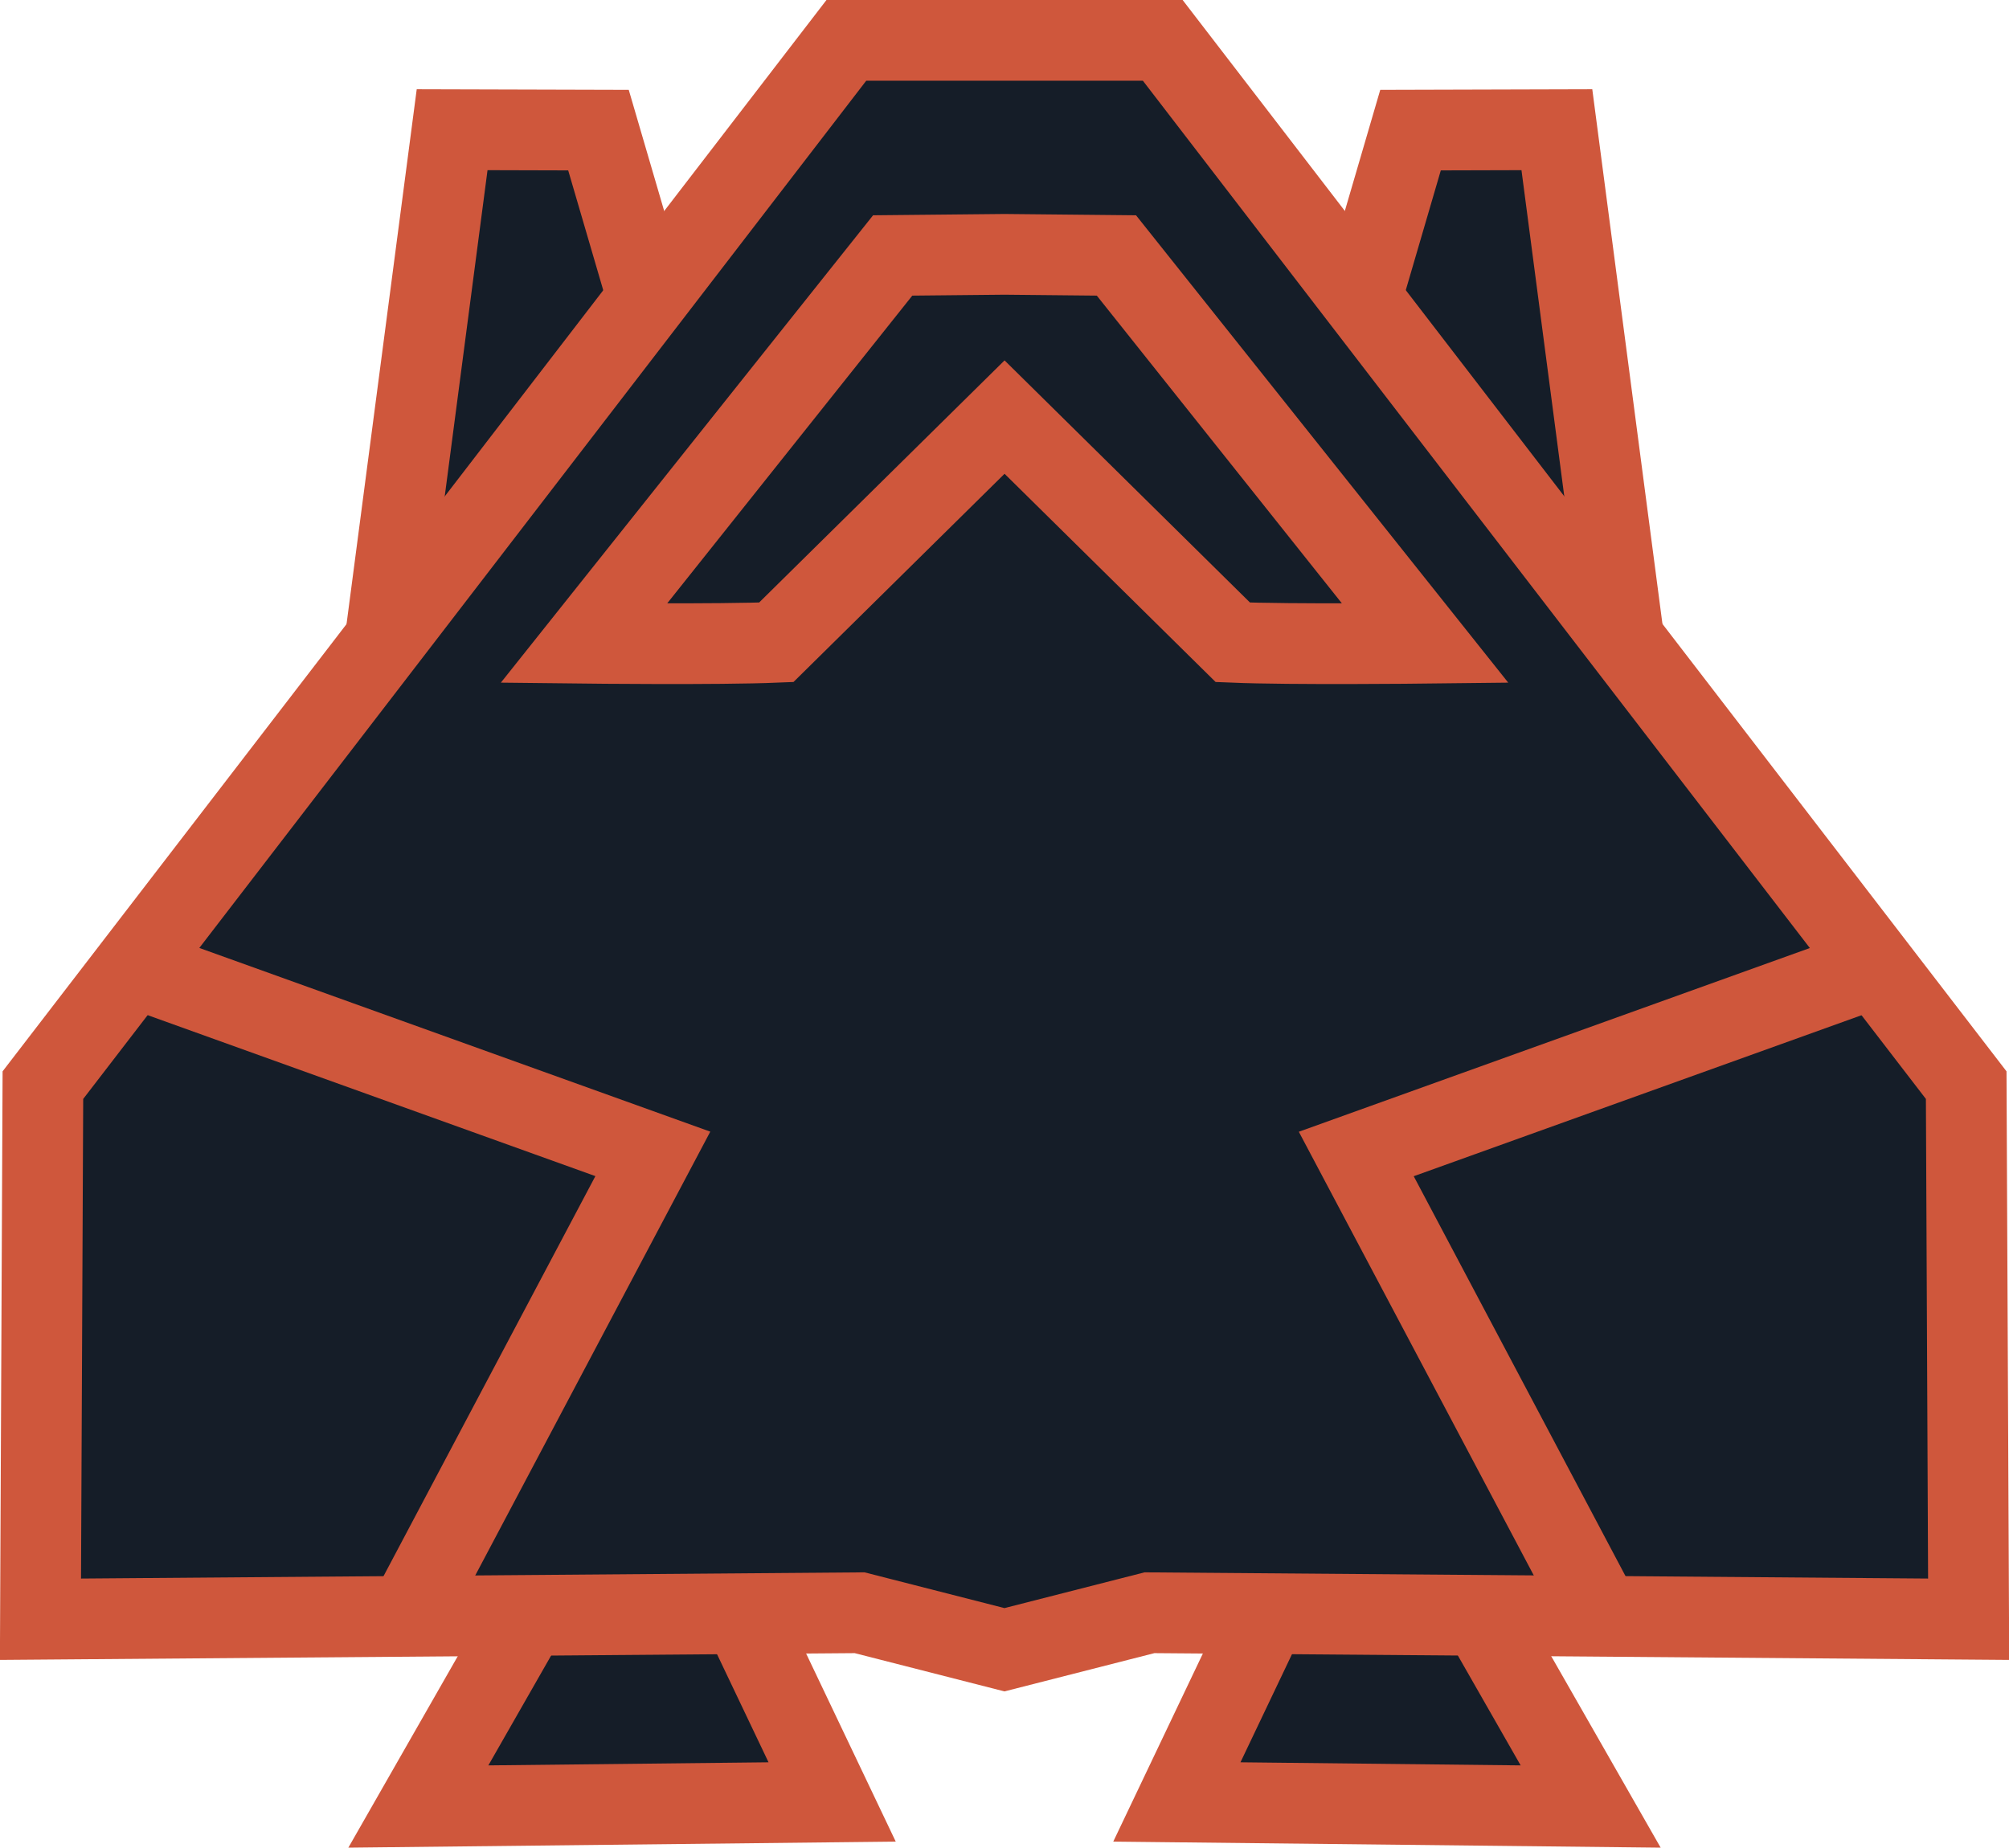
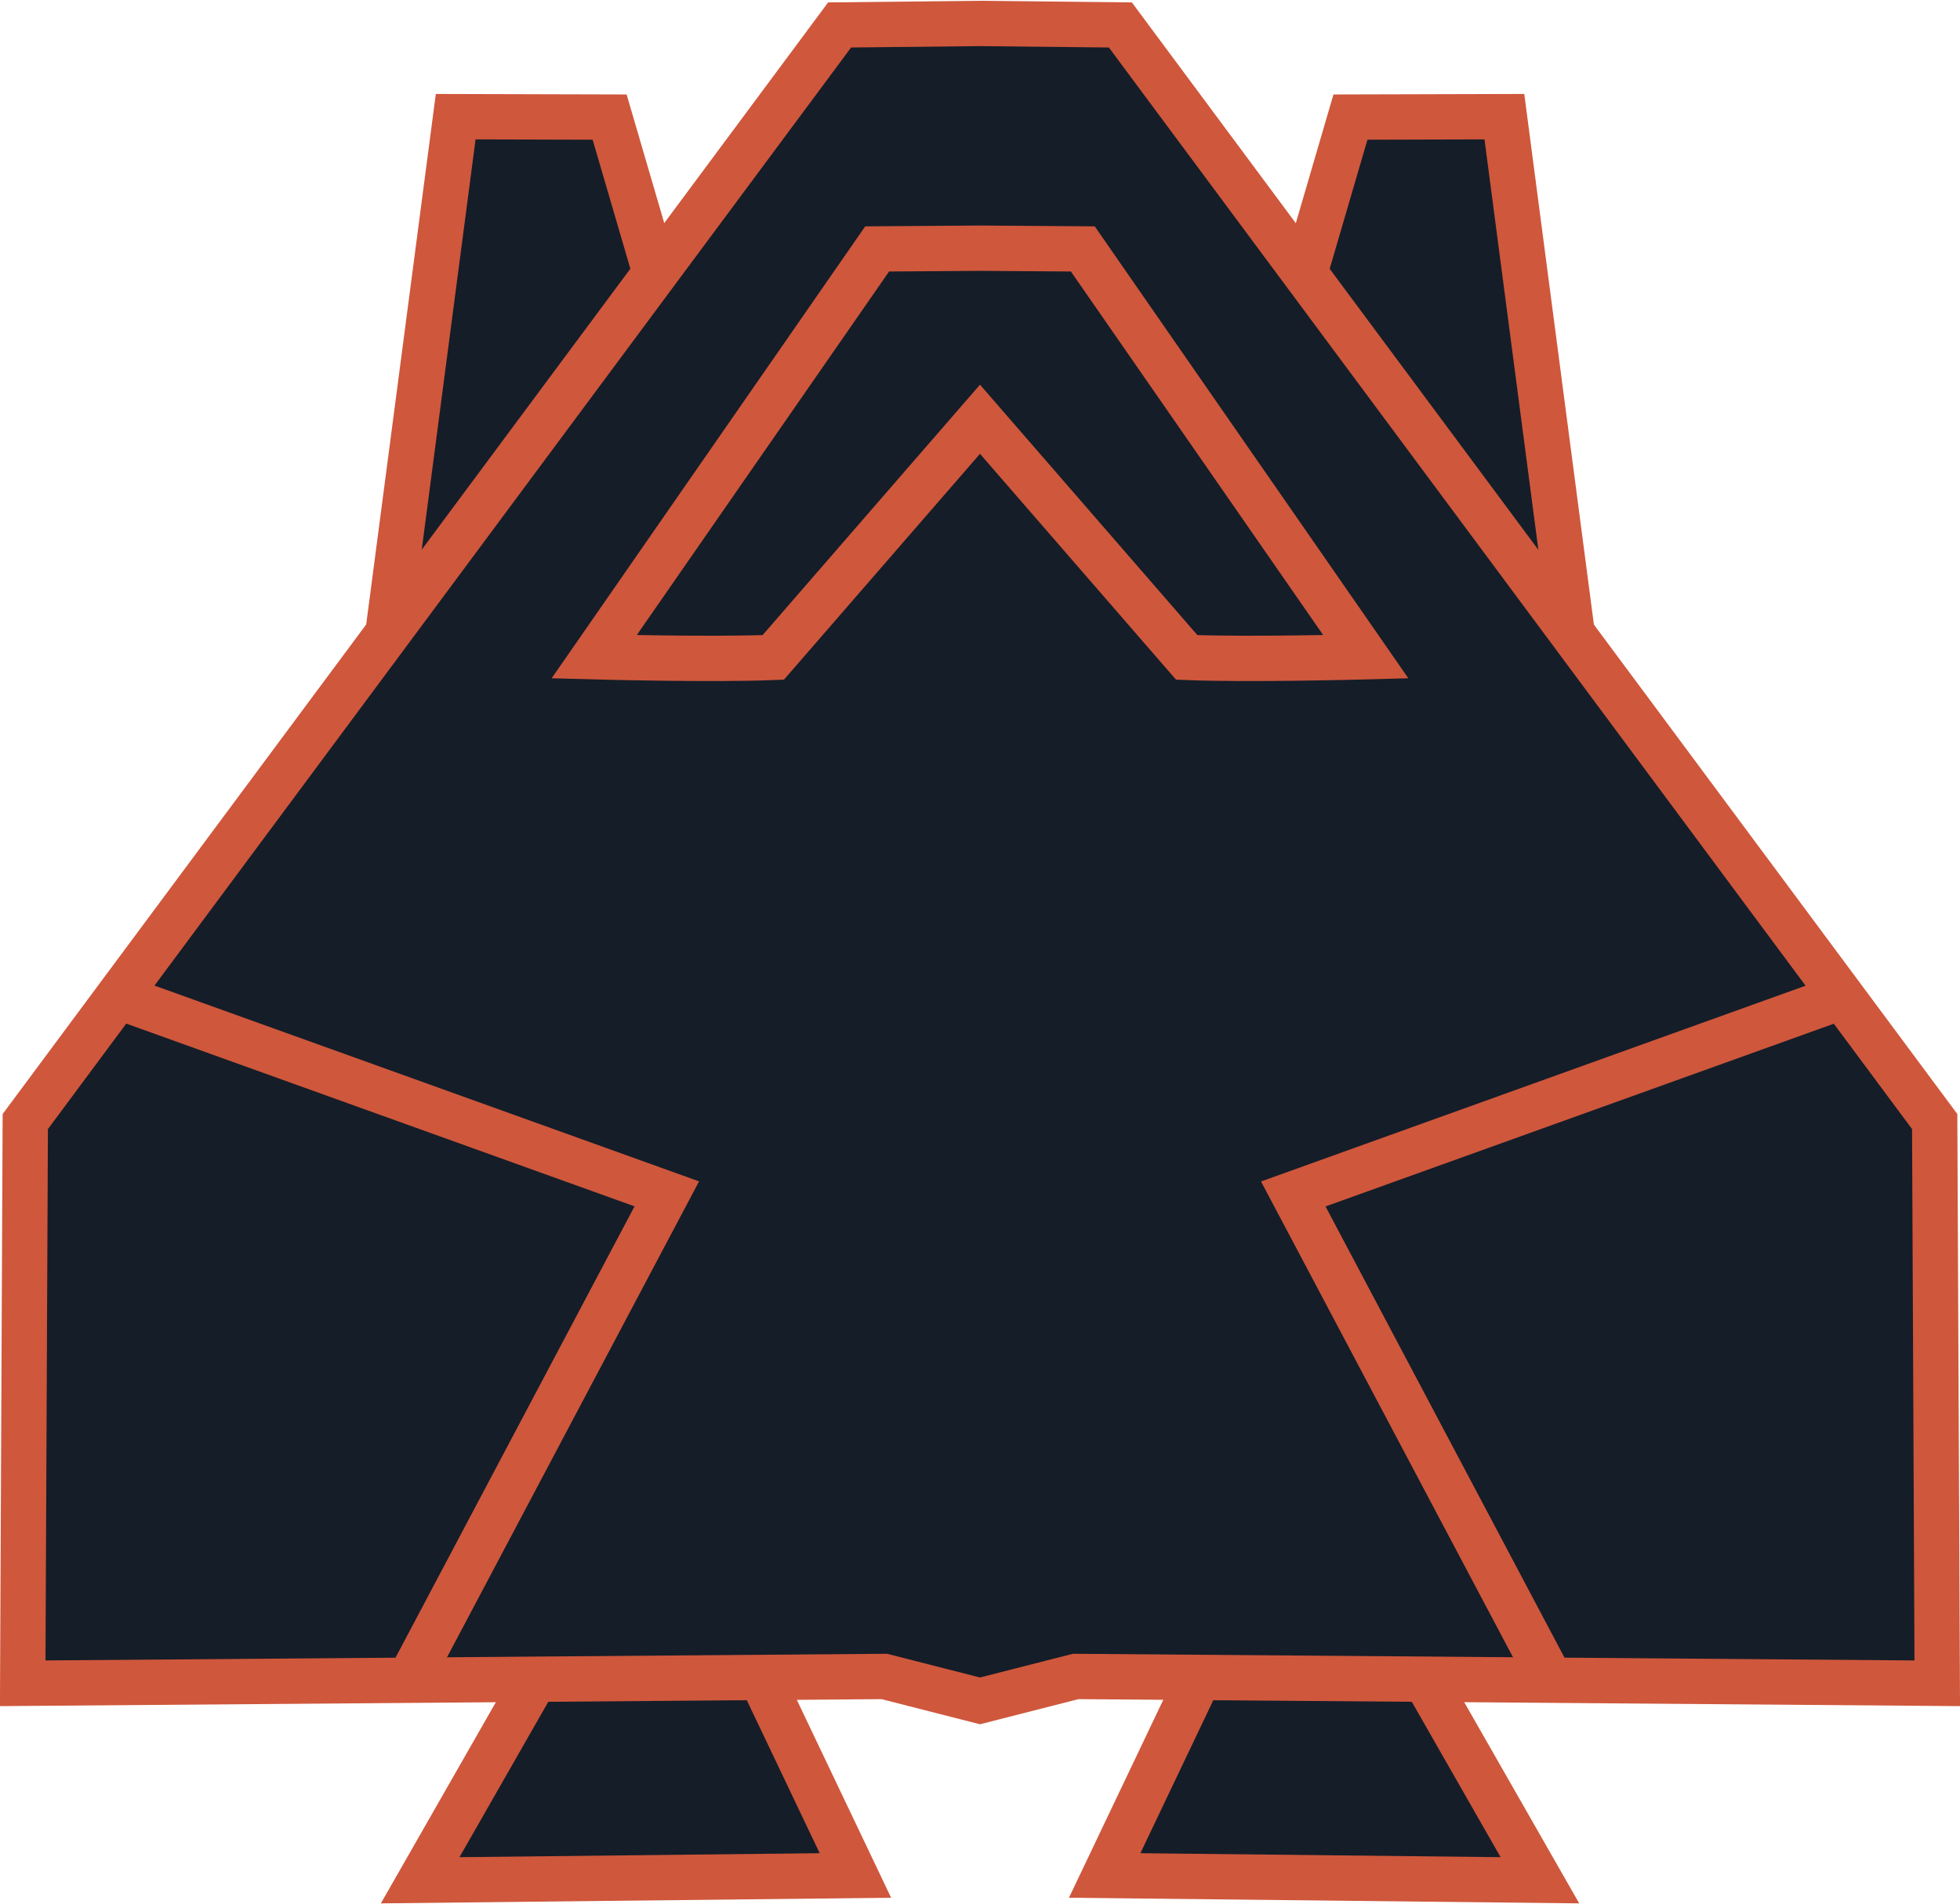
- <svg xmlns="http://www.w3.org/2000/svg" width="880" height="809.439" viewBox="0 0 232.833 214.164" version="1.1" id="svg1">
+ <svg xmlns="http://www.w3.org/2000/svg" width="863.88" height="839.067" viewBox="0 0 215.97 209.767" version="1.1" id="svg1">
  <defs id="defs1">
    </defs>
-   <g id="layer1" transform="matrix(11.75395,0,0,11.75395,-786.3983,-1441.279)">
-     <path style="fill:#151d28;fill-opacity:1;fill-rule:nonzero;stroke:#cf573c;stroke-width:0.796;stroke-dasharray:none" d="m 72.118,138.532 -1.088,1.904 4.08,-0.045 -0.907,-1.904 m 7.298,0.045 1.088,1.904 -4.08,-0.045 0.907,-1.904" id="path11" transform="translate(2.9656591e-6)" />
-     <path style="fill:#151d28;fill-opacity:1;fill-rule:nonzero;stroke:#cf573c;stroke-width:0.796;stroke-dasharray:none" d="m 70.713,128.854 0.65,-4.954 1.443,0.004 0.513,1.754 m 9.587,3.196 -0.65,-4.954 -1.443,0.004 -0.513,1.754" id="path10" transform="translate(2.9656591e-6)" />
-     <path style="fill:#151d28;fill-opacity:1;fill-rule:nonzero;stroke:#cf573c;stroke-width:0.796;stroke-dasharray:none;stroke-opacity:1" d="m 76.809,138.89 -1.428,-0.365 -8.077,0.064 0.024,-5.267 7.922,-10.303 1.56,-4e-5 1.56,4e-5 7.922,10.303 0.024,5.267 -8.077,-0.064 z" id="path1" />
-     <path style="fill:none;stroke:#cf573c;stroke-width:0.796;stroke-dasharray:none" d="m 76.809,125.129 -1.102,0.011 -3.045,3.824 c 0,0 1.318,0.015 1.897,-0.009 l 2.251,-2.221 2.251,2.221 c 0.579,0.024 1.897,0.009 1.897,0.009 l -3.045,-3.824 z" id="path6" />
-     <path style="fill:none;stroke:#cf573c;stroke-width:0.796;stroke-dasharray:none" d="m 70.894,138.623 2.448,-4.623 -5.167,-1.858 m 14.551,6.482 -2.448,-4.623 5.167,-1.858" id="path9" />
+   <g id="layer1" transform="matrix(11.75395,0,0,11.75395,-788.5842,-1443.456)">
+     <path style="fill:#151d28;fill-opacity:1;fill-rule:nonzero;stroke:#cf573c;stroke-width:0.425;stroke-dasharray:none" d="m 72.118,138.532 -1.088,1.904 4.08,-0.045 -0.907,-1.904 m 6.236,0.045 1.088,1.904 -4.08,-0.045 0.907,-1.904" id="path11" transform="translate(2.9656591e-6)" />
+     <path style="fill:#151d28;fill-opacity:1;fill-rule:nonzero;stroke:#cf573c;stroke-width:0.425;stroke-dasharray:none" d="m 70.713,128.854 0.65,-4.954 1.443,0.004 0.513,1.754 m 8.525,3.196 -0.65,-4.954 -1.443,0.004 -0.513,1.754" id="path10" transform="translate(2.9656591e-6)" />
+     <path style="fill:#151d28;fill-opacity:1;fill-rule:nonzero;stroke:#cf573c;stroke-width:0.425;stroke-dasharray:none;stroke-opacity:1" d="m 76.278,138.754 -0.897,-0.229 -8.077,0.064 0.024,-5.267 7.634,-10.282 1.316,-0.014 1.316,0.014 7.634,10.282 0.024,5.267 -8.077,-0.064 z" id="path1" />
+     <path style="fill:none;stroke:#cf573c;stroke-width:0.425;stroke-dasharray:none" d="m 76.278,125.133 -0.964,0.007 -2.653,3.824 c 0,0 1.1,0.03 1.679,0.006 l 1.938,-2.233 1.938,2.233 c 0.579,0.024 1.679,-0.006 1.679,-0.006 l -2.653,-3.824 z" id="path6" />
+     <path style="fill:none;stroke:#cf573c;stroke-width:0.425;stroke-dasharray:none" d="m 70.894,138.623 2.448,-4.623 -5.167,-1.858 m 13.488,6.482 -2.448,-4.623 5.167,-1.858" id="path9" />
  </g>
</svg>
